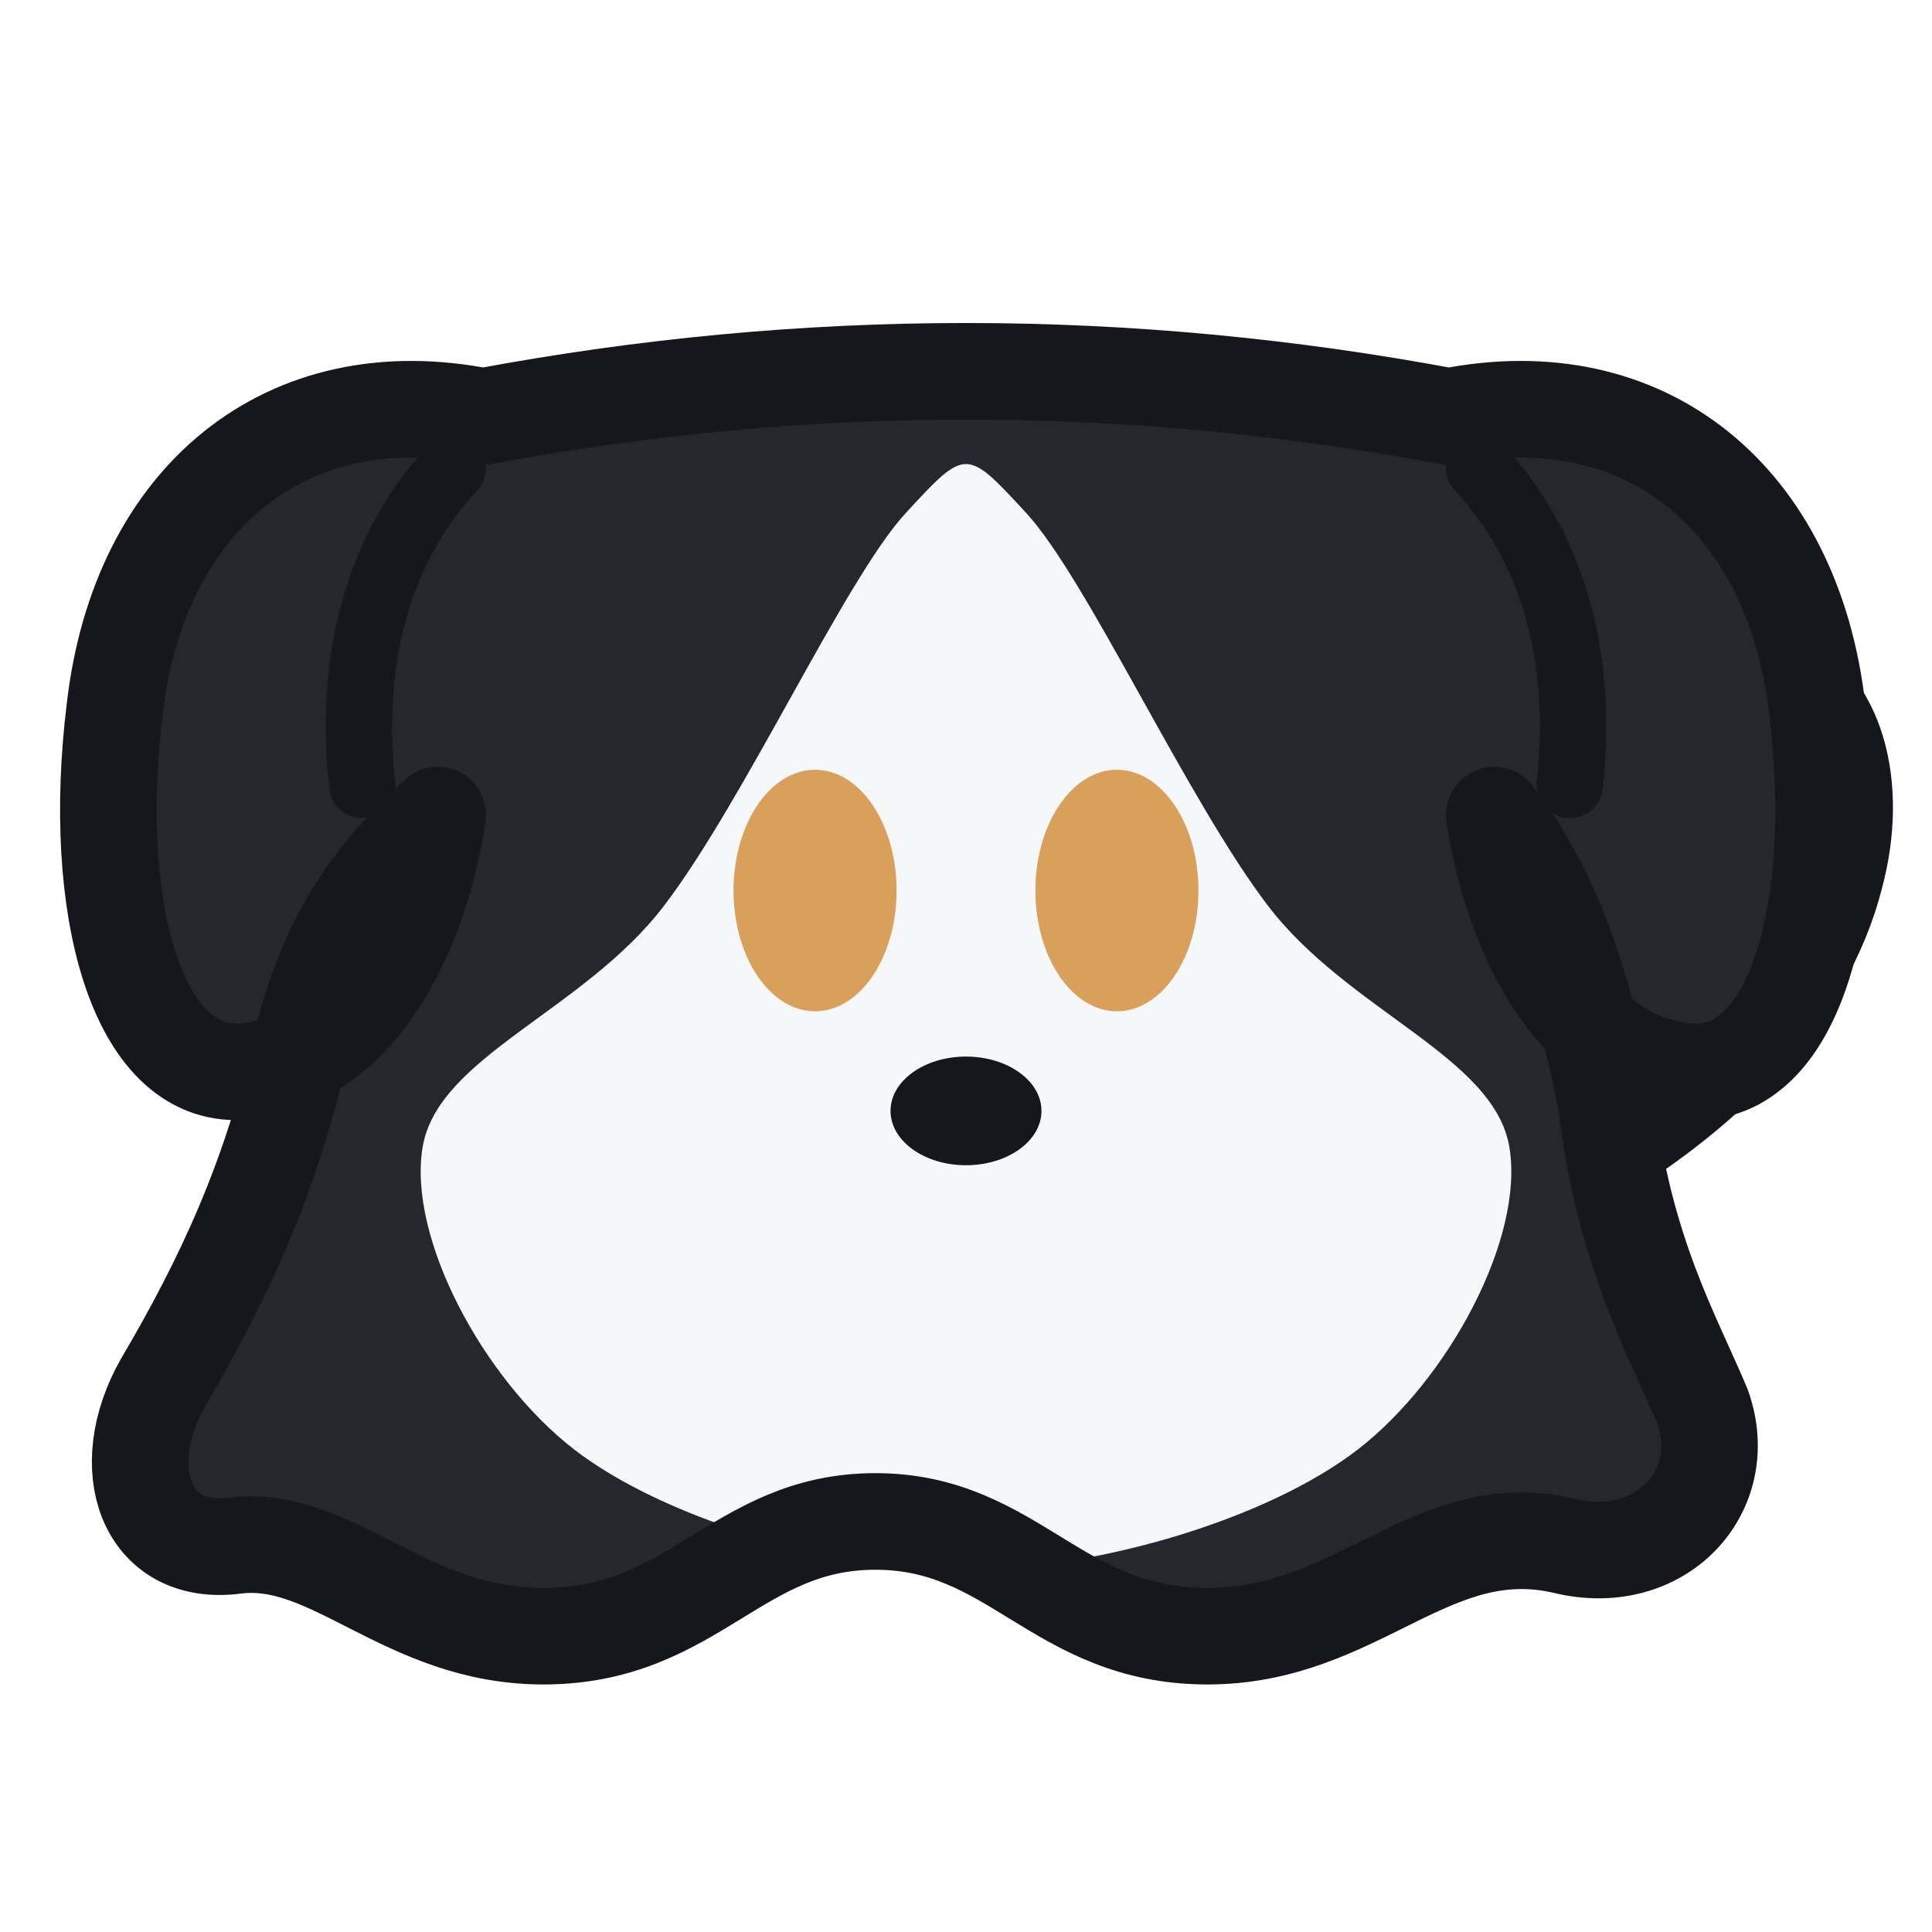
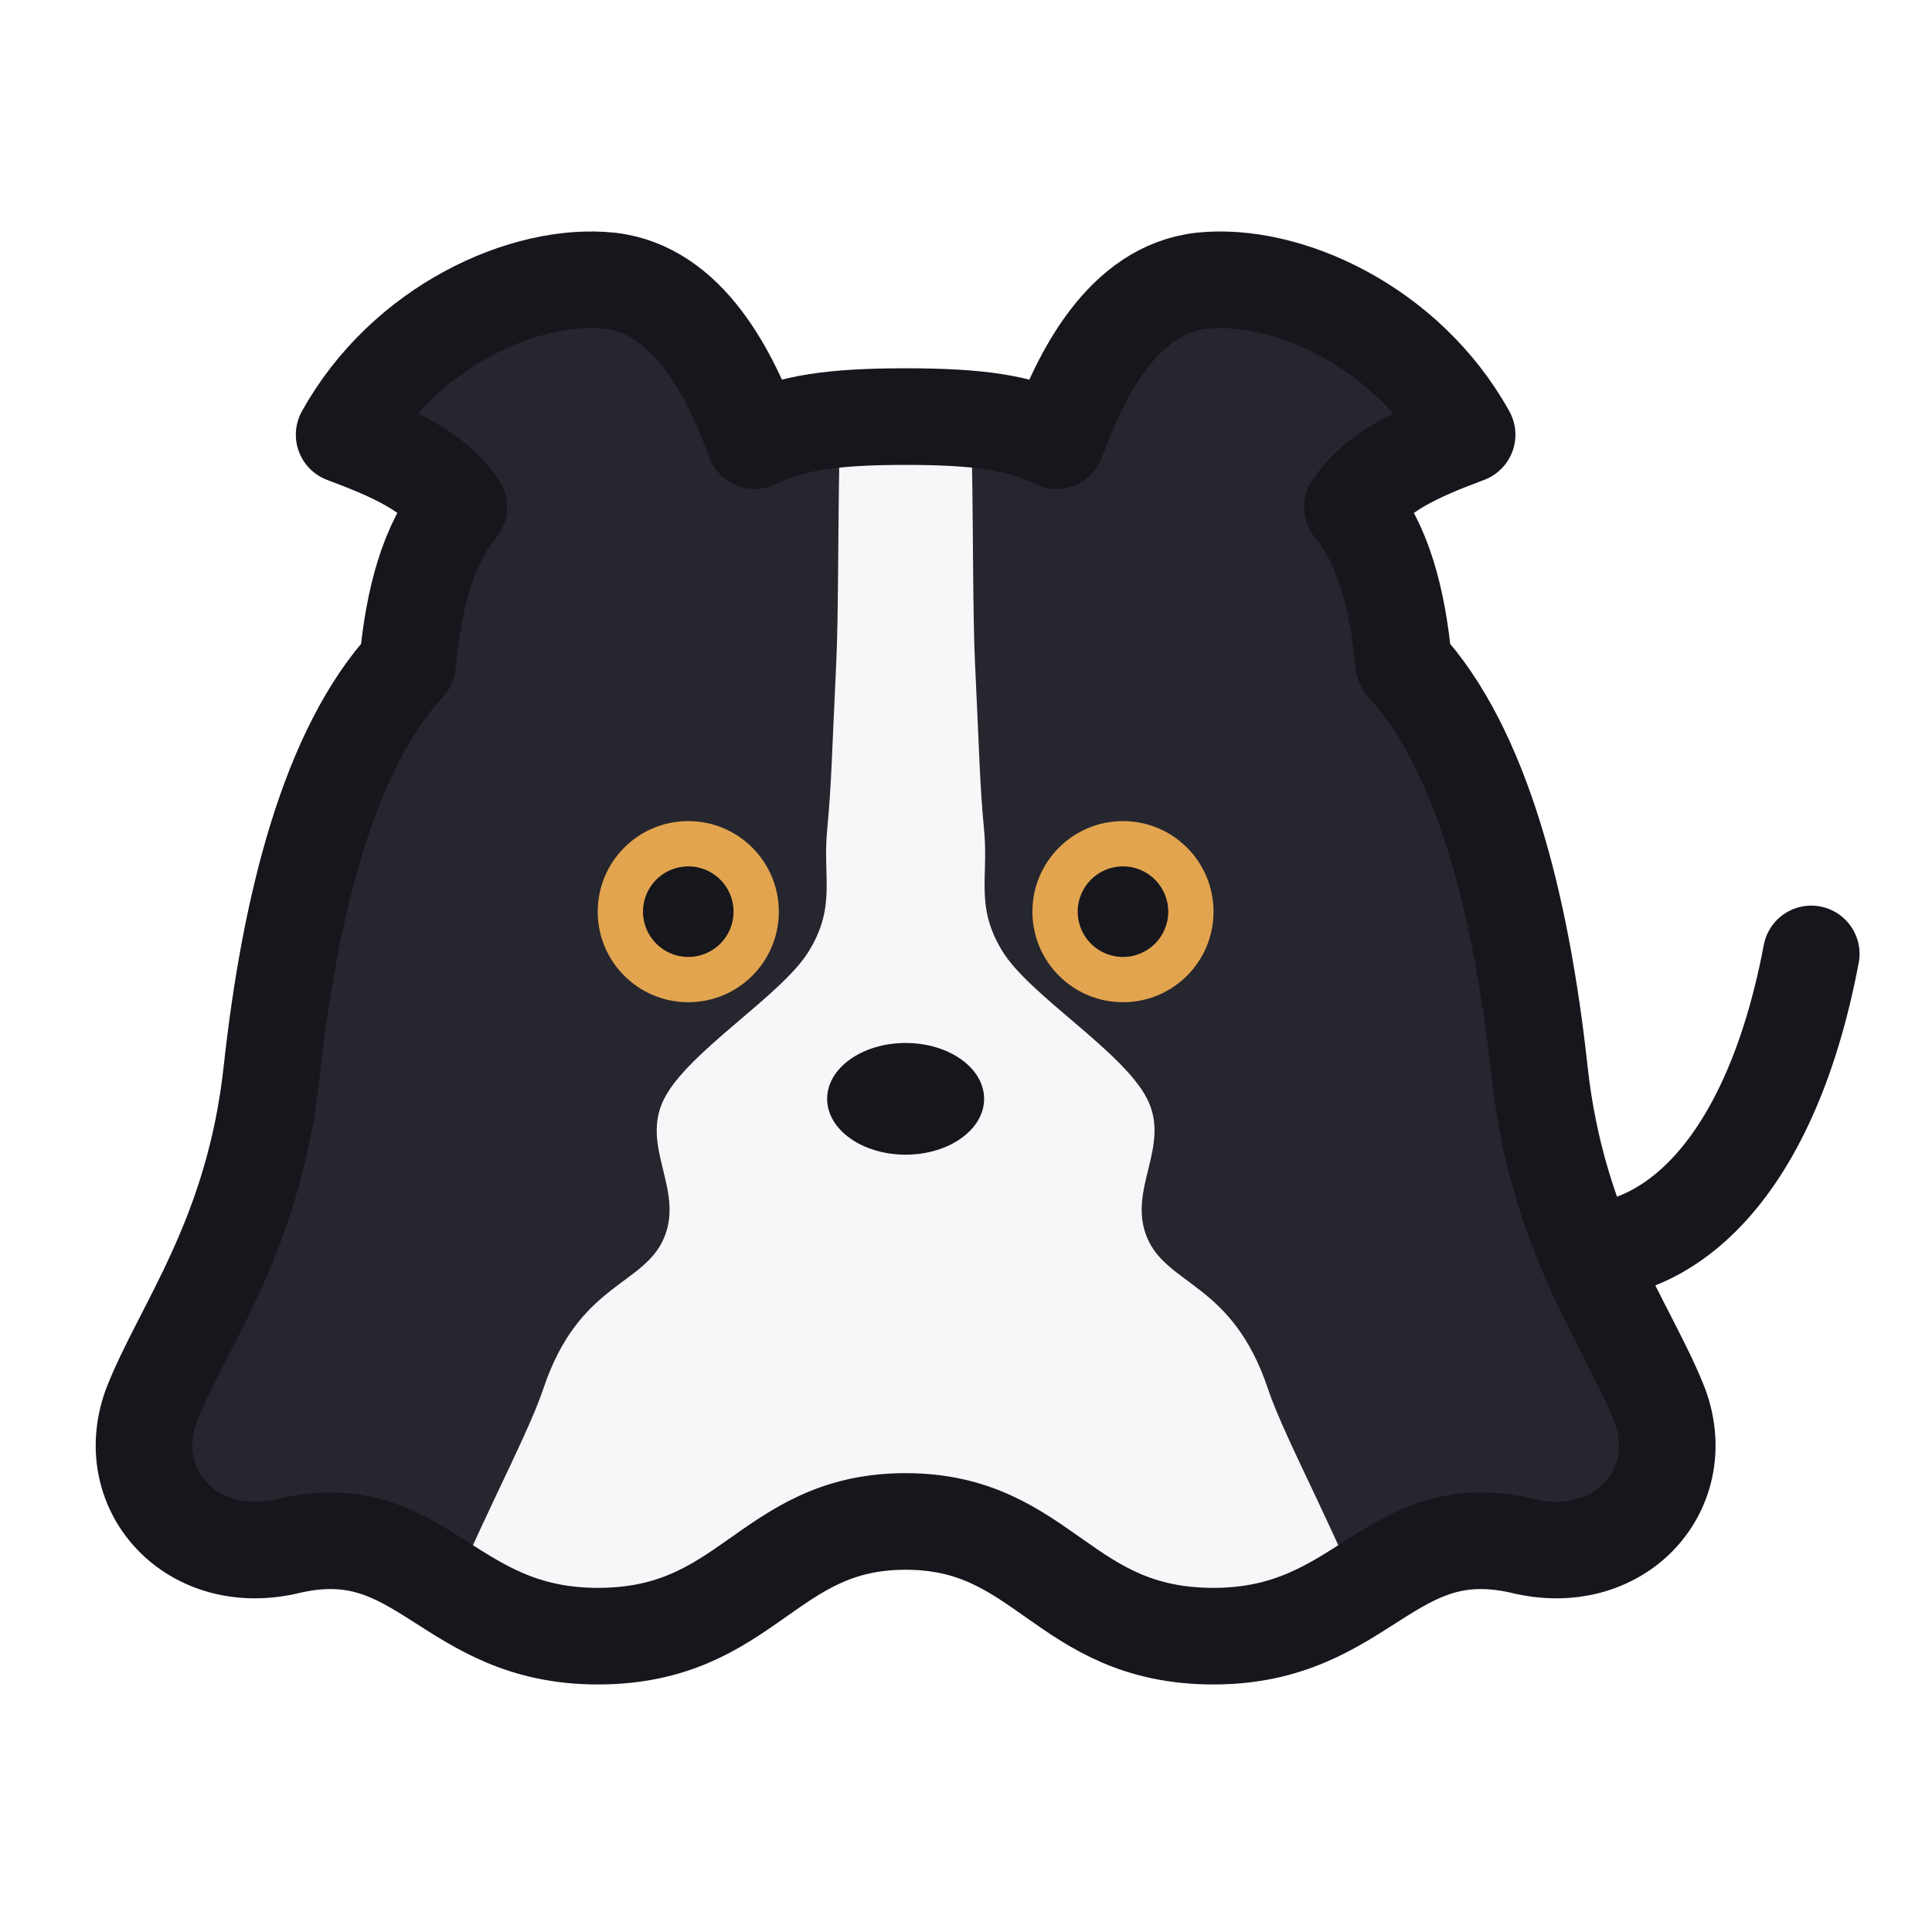
<svg xmlns="http://www.w3.org/2000/svg" width="256" height="256" viewBox="0 0 64 64">
  <defs>
    <clipPath id="body">
-       <path d="M14.5 27C13.8 31.5 11.5 35.3 8 35.5C4.5 35.7 3 30 3.8 23.5C4.6 16.5 9.5 12.5 16 13.8Q32 10.8 48 13.8C54.5 12.5 59.4 16.5 60.2 23.5C61 30 59.5 35.7 56 35.5C52.5 35.3 50.2 31.5 49.5 27C51.8 30 52.6 33.5 53.2 36.5C53.8 41.5 55.4 44.2 56.4 46.6C57.4 49.4 55 52 51.8 51.2C47.4 50.2 45 54.2 40 54.2C35 54.2 33.6 50.4 29 50.4C24.4 50.4 23 54.2 18 54.2C13.4 54.2 11 50.8 7.8 51.2C4.8 51.6 3.8 48.6 5.4 45.8C7.4 42.4 9 39 10 34.5C11 30.5 12.8 28.6 14.5 27Z" />
+       <path d="M30 13.8C32.4 13.8 33.8 14 35 14.6C35.8 12.4 37.2 9.6 39.8 9.3C42.6 9 46.6 10.8 48.6 14.4C47 15 45.6 15.6 44.8 16.8C45.8 18 46.3 19.8 46.5 22C49.1 24.8 50.4 30 51 35.5C51.6 41 54 44 55 46.6C56 49.4 53.6 52 50.4 51.2C46 50.2 45.2 54.2 40.2 54.2C35.2 54.2 34.6 50.4 30 50.4C25.4 50.4 24.8 54.2 19.8 54.2C14.8 54.2 14 50.2 9.6 51.2C6.4 52 4 49.4 5 46.6C6 44 8.4 41 9 35.5C9.6 30 10.9 24.8 13.5 22C13.7 19.8 14.2 18 15.2 16.8C14.4 15.6 13 15 11.4 14.4C13.4 10.8 17.4 9 20.2 9.3C22.8 9.6 24.2 12.4 25 14.6C26.2 14 27.6 13.8 30 13.8Z" />
    </clipPath>
  </defs>
-   <path fill="none" stroke="#16161D" stroke-width="3.2" stroke-linecap="round" stroke-linejoin="round" d="M53.4 38C56.5 36 59.8 33 60.8 29C61.6 26 60.8 23.2 58.8 22.4" />
-   <path fill="#26262E" d="M14.5 27C13.8 31.5 11.5 35.3 8 35.5C4.5 35.7 3 30 3.8 23.5C4.6 16.5 9.5 12.5 16 13.8Q32 10.8 48 13.8C54.5 12.5 59.4 16.5 60.2 23.5C61 30 59.5 35.7 56 35.5C52.5 35.3 50.2 31.5 49.5 27C51.8 30 52.6 33.5 53.2 36.5C53.8 41.5 55.4 44.2 56.4 46.6C57.4 49.4 55 52 51.8 51.2C47.4 50.2 45 54.2 40 54.2C35 54.2 33.6 50.4 29 50.4C24.4 50.4 23 54.2 18 54.2C13.4 54.2 11 50.8 7.8 51.2C4.8 51.6 3.8 48.6 5.4 45.8C7.4 42.4 9 39 10 34.5C11 30.5 12.8 28.6 14.5 27Z" />
-   <path fill="#F5F7F9" clip-path="url(#body)" d="M30 17C32 14.83 32 14.83 34 17C36 19.17 39.33 26.5 42 30C44.67 33.5 49.5 35 50 38C50.5 41 48 45.67 45 48C42 50.33 36.33 52 32 52C27.67 52 22 50.33 19 48C16 45.67 13.5 41 14 38C14.5 35 19.33 33.5 22 30C24.67 26.5 28 19.17 30 17Z" />
-   <path fill="none" stroke="#16161D" stroke-width="3.2" stroke-linecap="round" stroke-linejoin="round" d="M14.5 27C13.8 31.5 11.5 35.3 8 35.5C4.5 35.7 3 30 3.8 23.5C4.6 16.5 9.5 12.5 16 13.8Q32 10.8 48 13.8C54.5 12.5 59.4 16.5 60.2 23.5C61 30 59.5 35.7 56 35.5C52.5 35.3 50.2 31.5 49.5 27C51.8 30 52.6 33.5 53.2 36.5C53.8 41.5 55.4 44.2 56.4 46.6C57.4 49.4 55 52 51.8 51.2C47.4 50.2 45 54.2 40 54.2C35 54.2 33.6 50.4 29 50.4C24.4 50.4 23 54.2 18 54.2C13.4 54.2 11 50.8 7.8 51.2C4.8 51.6 3.8 48.6 5.4 45.8C7.4 42.4 9 39 10 34.5C11 30.5 12.8 28.6 14.5 27Z" />
-   <path fill="none" stroke="#16161D" stroke-width="2.2" stroke-linecap="round" stroke-linejoin="round" d="M15 15.5C12.2 18.5 11.6 22.5 12 26M49 15.5C51.8 18.5 52.4 22.5 52 26" />
-   <ellipse fill="#16161D" cx="32" cy="36.8" rx="2.5" ry="1.8" />
-   <ellipse fill="#D9A05B" cx="27" cy="29.5" rx="2.7" ry="4" />
-   <ellipse fill="#D9A05B" cx="37" cy="29.5" rx="2.7" ry="4" />
+   <path fill="none" stroke="#16161D" stroke-width="3.2" stroke-linecap="round" stroke-linejoin="round" d="M51.4 41.4C55 42 58.6 39 60 31.6" />
+   <path fill="#26262E" d="M30 13.8C32.4 13.8 33.8 14 35 14.6C35.8 12.4 37.2 9.6 39.8 9.3C42.6 9 46.6 10.8 48.6 14.4C47 15 45.6 15.6 44.8 16.8C45.8 18 46.3 19.8 46.5 22C49.1 24.8 50.4 30 51 35.5C51.6 41 54 44 55 46.6C56 49.4 53.6 52 50.4 51.2C46 50.2 45.2 54.2 40.2 54.2C35.2 54.2 34.6 50.4 30 50.4C25.4 50.4 24.8 54.2 19.8 54.2C14.8 54.2 14 50.2 9.6 51.2C6.4 52 4 49.4 5 46.6C6 44 8.4 41 9 35.5C9.6 30 10.9 24.8 13.5 22C13.7 19.8 14.2 18 15.2 16.8C14.4 15.6 13 15 11.4 14.4C13.4 10.8 17.4 9 20.2 9.3C22.8 9.6 24.2 12.4 25 14.6C26.2 14 27.6 13.8 30 13.8Z" />
+   <path fill="#F5F7F9" clip-path="url(#body)" d="M28.3 9C28.97 6.83 31.03 6.83 31.7 9C32.37 11.17 32.15 18.92 32.3 22C32.45 25.08 32.45 25.92 32.6 27.5C32.75 29.08 32.3 30.02 33.2 31.5C34.1 32.98 37.2 34.82 38 36.4C38.8 37.98 37.33 39.4 38 41C38.67 42.6 40.83 42.5 42 46C43.17 49.5 49.5 59.33 45 62C40.5 64.67 19.5 64.67 15 62C10.5 59.33 16.83 49.5 18 46C19.17 42.5 21.33 42.6 22 41C22.67 39.4 21.2 37.98 22 36.4C22.8 34.82 25.9 32.98 26.8 31.5C27.7 30.02 27.25 29.08 27.4 27.5C27.55 25.92 27.55 25.08 27.7 22C27.85 18.92 27.63 11.17 28.3 9Z" />
+   <path fill="none" stroke="#16161D" stroke-width="3.2" stroke-linecap="round" stroke-linejoin="round" d="M30 13.8C32.4 13.8 33.8 14 35 14.6C35.8 12.4 37.2 9.6 39.8 9.3C42.6 9 46.6 10.8 48.6 14.4C47 15 45.6 15.6 44.8 16.8C45.8 18 46.3 19.8 46.5 22C49.1 24.8 50.4 30 51 35.5C51.6 41 54 44 55 46.6C56 49.4 53.6 52 50.4 51.2C46 50.2 45.2 54.2 40.2 54.2C35.2 54.2 34.6 50.4 30 50.4C25.4 50.4 24.8 54.2 19.8 54.2C14.8 54.2 14 50.2 9.6 51.2C6.4 52 4 49.4 5 46.6C6 44 8.4 41 9 35.5C9.6 30 10.9 24.8 13.5 22C13.7 19.8 14.2 18 15.2 16.8C14.4 15.6 13 15 11.4 14.4C13.4 10.8 17.4 9 20.2 9.3C22.8 9.6 24.2 12.4 25 14.6C26.2 14 27.6 13.8 30 13.8Z" />
+   <ellipse fill="#E2A44F" cx="22.8" cy="30.2" rx="3" ry="3" />
+   <ellipse fill="#16161D" cx="22.8" cy="30.2" rx="1.5" ry="1.5" />
+   <ellipse fill="#E2A44F" cx="37.2" cy="30.2" rx="3" ry="3" />
+   <ellipse fill="#16161D" cx="37.2" cy="30.2" rx="1.5" ry="1.5" />
+   <ellipse fill="#16161D" cx="30" cy="36.4" rx="2.6" ry="1.85" />
</svg>
